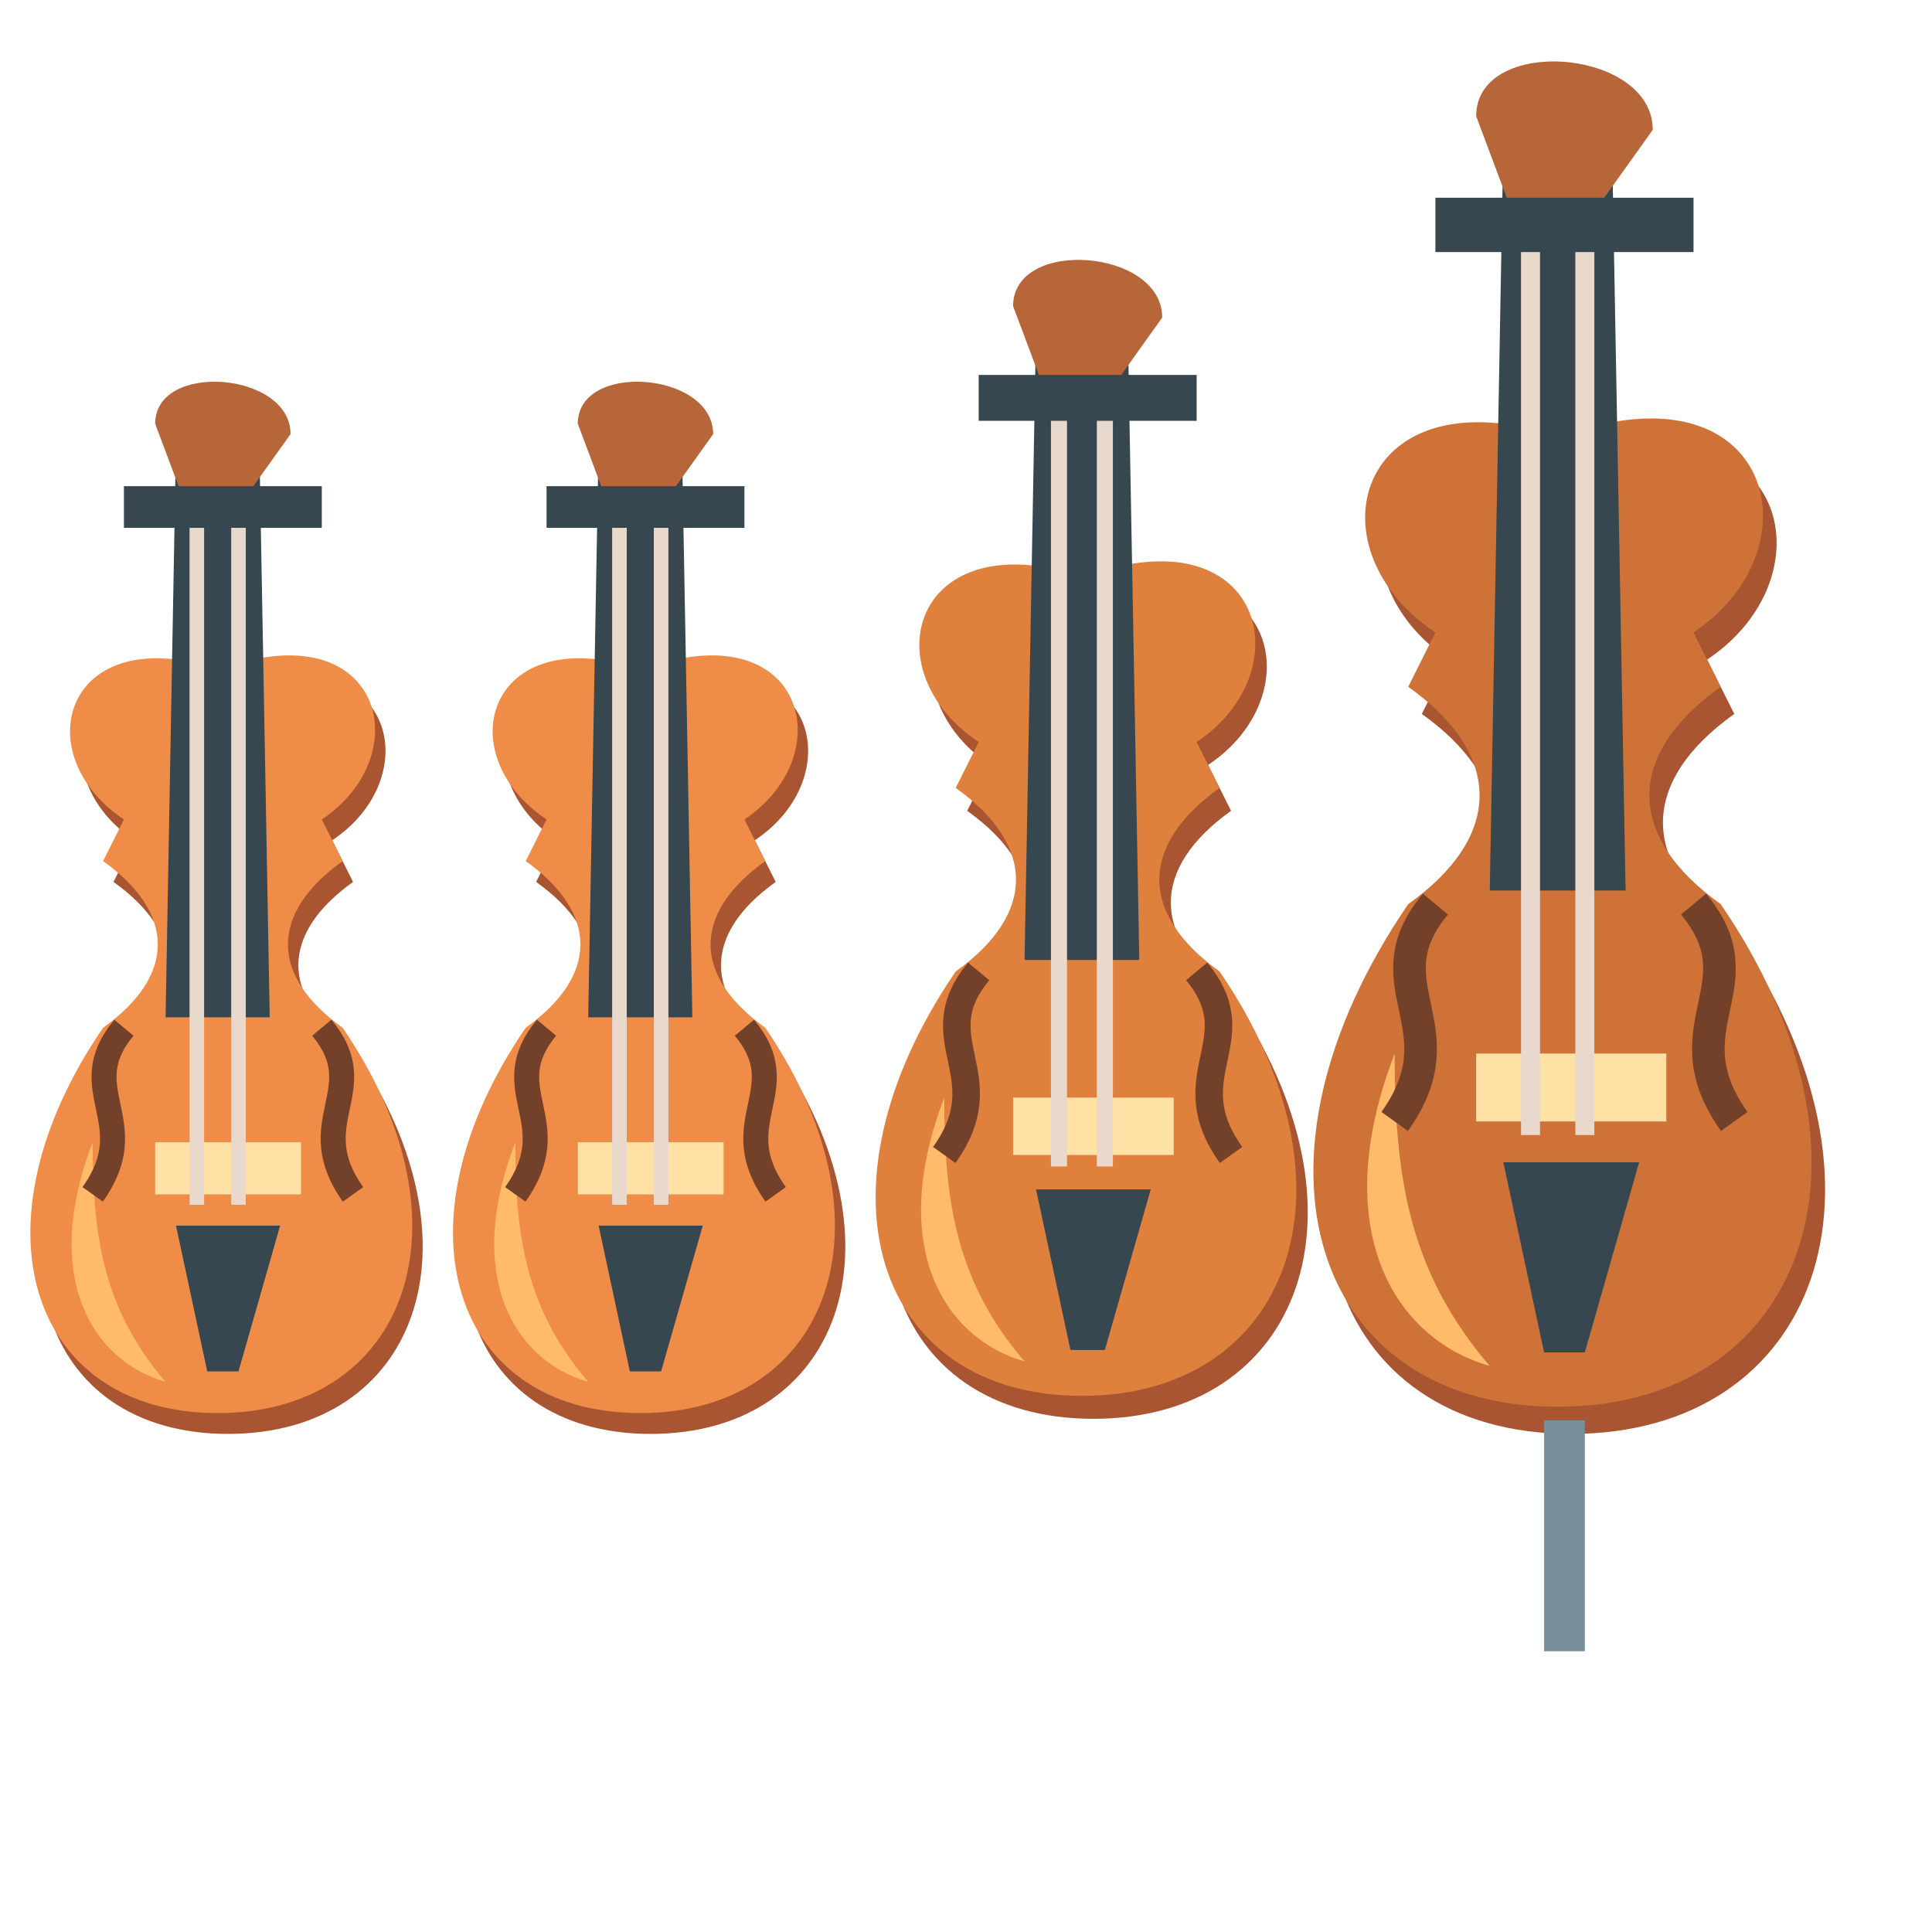
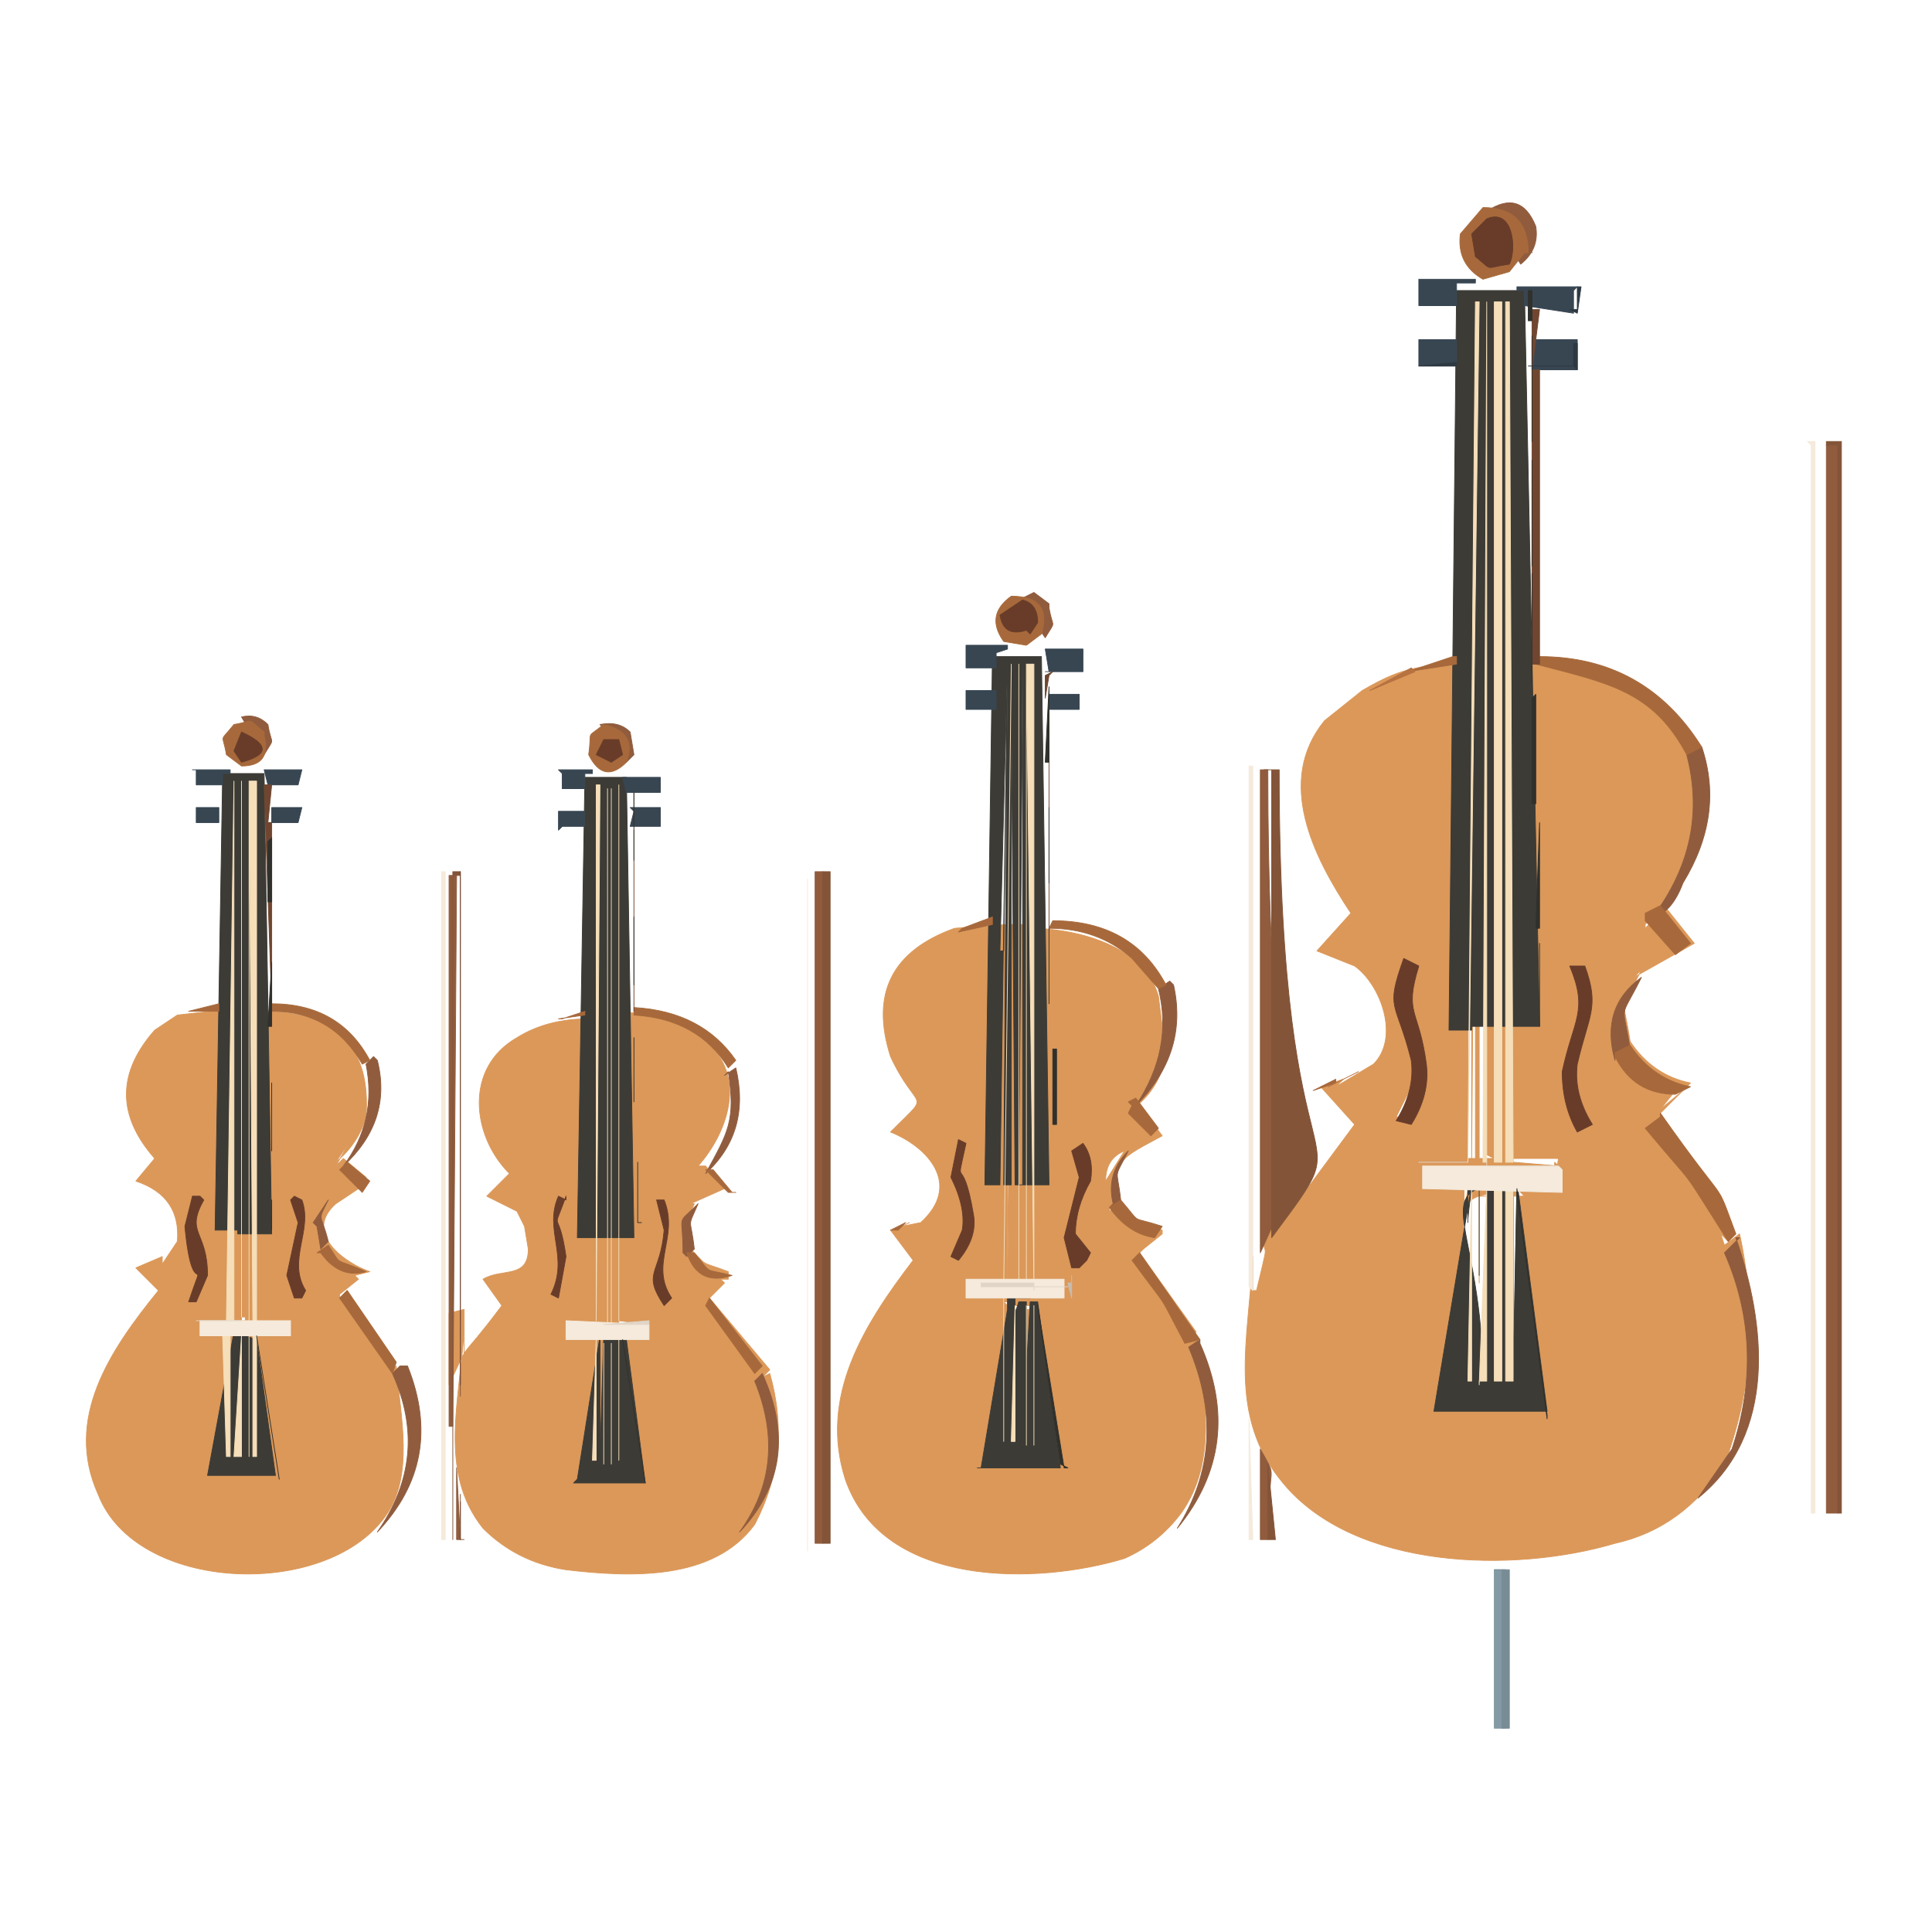
- <svg xmlns="http://www.w3.org/2000/svg" viewBox="0 0 128 128" width="128" height="128">
-   <g transform="translate(2 26) scale(0.69)">
-     <path d="M18 28C4 24 1 37 10 43l-2 4c7 5 7 11 0 16C-5 82 1 100 19 100s25-18 12-37c-7-5-7-11 0-16l-2-4c9-6 6-19-8-15z" fill="#A95531" />
-     <path d="M16 26C3 23 0 35 9 41l-2 4c7 5 7 11 0 16C-6 80 0 98 18 98s25-18 12-37c-7-5-7-11 0-16l-2-4c9-6 6-19-8-15z" fill="#EF8D48" />
-     <path d="M6 72c-5 13 0 21 7 23-6-7-7-14-7-23z" fill="#FFBA6A" />
-     <path d="M14 5h8l1 55H13z" fill="#37474F" />
-     <path d="M12 3c0-6 13-5 13 1l-5 7h-5z" fill="#B76639" />
-     <path d="M9 9h19v4H9z" fill="#37474F" />
-     <path d="M14 80h10l-4 14h-3z" fill="#37474F" />
-     <path d="M12 72h14v5H12z" fill="#FFE0A5" />
-     <path d="M16 13v65m4-65v65" stroke="#E9D8CC" stroke-width="1.4" />
-     <path d="M9 61c-5 6 2 9-3 16m22-16c5 6-2 9 3 16" fill="none" stroke="#734129" stroke-width="2.4" />
-   </g>
-   <g transform="translate(30 26) scale(0.69)">
-     <path d="M18 28C4 24 1 37 10 43l-2 4c7 5 7 11 0 16C-5 82 1 100 19 100s25-18 12-37c-7-5-7-11 0-16l-2-4c9-6 6-19-8-15z" fill="#A95531" />
-     <path d="M16 26C3 23 0 35 9 41l-2 4c7 5 7 11 0 16C-6 80 0 98 18 98s25-18 12-37c-7-5-7-11 0-16l-2-4c9-6 6-19-8-15z" fill="#EF8D48" />
-     <path d="M6 72c-5 13 0 21 7 23-6-7-7-14-7-23z" fill="#FFBA6A" />
-     <path d="M14 5h8l1 55H13z" fill="#37474F" />
-     <path d="M12 3c0-6 13-5 13 1l-5 7h-5z" fill="#B76639" />
-     <path d="M9 9h19v4H9z" fill="#37474F" />
-     <path d="M14 80h10l-4 14h-3z" fill="#37474F" />
-     <path d="M12 72h14v5H12z" fill="#FFE0A5" />
-     <path d="M16 13v65m4-65v65" stroke="#E9D8CC" stroke-width="1.4" />
-     <path d="M9 61c-5 6 2 9-3 16m22-16c5 6-2 9 3 16" fill="none" stroke="#734129" stroke-width="2.4" />
-   </g>
-   <g transform="translate(58 18) scale(0.76)">
-     <path d="M18 28C4 24 1 37 10 43l-2 4c7 5 7 11 0 16C-5 82 1 100 19 100s25-18 12-37c-7-5-7-11 0-16l-2-4c9-6 6-19-8-15z" fill="#A95531" />
-     <path d="M16 26C3 23 0 35 9 41l-2 4c7 5 7 11 0 16C-6 80 0 98 18 98s25-18 12-37c-7-5-7-11 0-16l-2-4c9-6 6-19-8-15z" fill="#DF803D" />
-     <path d="M6 72c-5 13 0 21 7 23-6-7-7-14-7-23z" fill="#FFBA6A" />
-     <path d="M14 5h8l1 55H13z" fill="#37474F" />
-     <path d="M12 3c0-6 13-5 13 1l-5 7h-5z" fill="#B76639" />
-     <path d="M9 9h19v4H9z" fill="#37474F" />
-     <path d="M14 80h10l-4 14h-3z" fill="#37474F" />
-     <path d="M12 72h14v5H12z" fill="#FFE0A5" />
-     <path d="M16 13v65m4-65v65" stroke="#E9D8CC" stroke-width="1.4" />
-     <path d="M9 61c-5 6 2 9-3 16m22-16c5 6-2 9 3 16" fill="none" stroke="#734129" stroke-width="2.4" />
-   </g>
-   <g transform="translate(87 5) scale(0.9)">
-     <path d="M18 28C4 24 1 37 10 43l-2 4c7 5 7 11 0 16C-5 82 1 100 19 100s25-18 12-37c-7-5-7-11 0-16l-2-4c9-6 6-19-8-15z" fill="#A95531" />
-     <path d="M16 26C3 23 0 35 9 41l-2 4c7 5 7 11 0 16C-6 80 0 98 18 98s25-18 12-37c-7-5-7-11 0-16l-2-4c9-6 6-19-8-15z" fill="#CE7237" />
-     <path d="M6 72c-5 13 0 21 7 23-6-7-7-14-7-23z" fill="#FFBA6A" />
-     <path d="M14 5h8l1 55H13z" fill="#37474F" />
-     <path d="M12 3c0-6 13-5 13 1l-5 7h-5z" fill="#B76639" />
-     <path d="M9 9h19v4H9z" fill="#37474F" />
-     <path d="M14 80h10l-4 14h-3z" fill="#37474F" />
-     <path d="M12 72h14v5H12z" fill="#FFE0A5" />
-     <path d="M16 13v65m4-65v65" stroke="#E9D8CC" stroke-width="1.4" />
-     <path d="M9 61c-5 6 2 9-3 16m22-16c5 6-2 9 3 16" fill="none" stroke="#734129" stroke-width="2.4" />
-     <path d="M17 99h3v17h-3z" fill="#78909C" />
+ <svg xmlns="http://www.w3.org/2000/svg" viewBox="0 0 128 128" fill="currentColor" stroke="currentColor" stroke-width=".20" stroke-linejoin="round" fill-rule="evenodd">
+   <g transform="scale(.25)">
+     <path color="#db9859" d="M105 362l-1 1l1-2L92 342l-2 2v-1l5-4v0l-1-1l4-1C92 335 80 327 89 319l6-4l-2-2l2 2l2-3l-6-5l-2 2l4-7l-4 6q6-5 8-12Q99 269 71 268v2v-2h-3v82v-82h-3v82h-12h11v-75v74h1v-82l-18 2l-6 4q-15 17 0 34l-5 6q12 4 11 16l-4 6v-2l-7 3l6 6C29 358 17 376 26 396c10 26 60 28 76 6c8-11 4-27 3-40ZM84 325l4-6l-4 6ZM85 331l-1-6l1 6ZM72 302v-34v34ZM76 350v0h-8h8ZM55 392l5-38l-5 38ZM68 386v-32v32ZM72 327v-30v30v1ZM62 386v-32v0v32ZM66 386v-32v0v32ZM49 344l2-8l-2 8ZM123 347v19v-14c-1 19-7 38 5 53q9 9 22 11c17 2 39 3 50-12q10-19 4-40l-2 1l-1-1l1 1l2-2L188 344l4-4v0l-1-1h2v0v-2c-8-3-5-1-10-6h-1h1c-1-9-2-5 1-12h-1h1v0h-1l9-4l-5-6h-2c8-9 13-24 2-33c-10-8-13-7-25-8v83v-82h-6v83h2h-10h8v-82q-11 0-19 5c-14 8-12 26-2 36l-6 6l8 4l2 4l1 6c0 8-7 5-12 8l5 7c-12 16-8 8-14 21v-19ZM164 351v-15v15v0ZM164 351h8v0l-8-1ZM152 393l6-38v0l-6 38ZM158 355v32v-32ZM165 355v0l5 38l-6-38ZM164 388v-32h1v32ZM164 371v-16v0v16ZM158 268v82v-82v0ZM332 342v-9c-1 22-7 42 8 60c19 23 61 24 88 16q18-4 29-21q11-29 4-61l-4 3l-1-3l2 2l2-2c-6-16-1-5-20-32l-4 4l12-12q-10-2-16-11l-3 2l3-2c-2-13-3-7 3-19l-2 2l16-9l-8-10l10-20l-2-16c-5-25-33-30-55-30v132l2 1h-18h14h-7h6v-132c-15 2-18 1-30 8l-10 8c-13 16-3 36 7 51l-9 10l10 4c7 5 12 19 5 26l-10 6l2-2l-6 2l9 10l-20 27v-50l-4 34c-2 35 3 12-2 33ZM446 289l-6 5l4-5l-3-1h5ZM440 242l-4 4v-1l3-4l-2 3l3-2ZM407 241l-1-64l1 65ZM413 309l-12-1v-37h3h-3v36h12l-1 7v-6ZM402 315l-1 52v-51c-24 0-8 10-8 52l1-51h-2v23v-23h23h-11ZM380 375l9-60v0l-9 60ZM410 376l-2-17l2 18ZM407 272v-32l-1 32ZM389 315v0l-1 9v-9ZM431 284v0l7 4l-7-4ZM451 319L440 305v0l11 14ZM370 296l4-8l-3 9v-1ZM418 268l-4 14l4-14ZM391 176l-1 131v-132h-1v132h3h-2h2v-132h-2ZM236 300c10 4 19 14 8 24l-5 1l2-1l-4 2h1h-2l6 8c-13 17-25 36-18 58c10 29 51 28 74 21q9-4 15-12c10-14 6-32 4-47l-3 1l3-2L302 332l-2 2l3-3v0v0l5-4v-1c-9-3-5 0-11-7l-3 2v-1l2-1c-1-12 1-12 12-18l-6-8l-2 1q7-5 9-14l-2-16c-4-14-23-18-34-18v95v-96h-3v94v-94h-2v94v-94h-1v94l1-94l-1 6v-6l-14 1q-25 9-17 34c7 15 11 9 1 19ZM293 313q0-6 5-8l-5 8ZM284 340h-10h10ZM259 389l6-44l-6 44ZM266 345h1v38v-37ZM274 346v37v-36v18v-18h-2l-1 18v-18h-2l-1 3v-4h14h-7v3v-4ZM279 314v-34v34ZM278 246v45v-45ZM278 246v0v12v-12Z" />
+     <path color="#3c3b36" d="M408 272L404 77h-18l-2 196h6L390 90v182h1L392 80l-1 192h2L394 80l-1 192h14ZM276 174h-13l-2 140h4l2-138l-1 138h2v-128l1 128h2v-138l-1 138h3v-138v138h5L276 174ZM266 252l1-76l-2 76ZM72 327L70 205h-11L57 326h6v-51v52h2L66 207L65 327h3L68 207v120h4ZM166 206h-11l-2 122h4v-120v120l1-120l-1 120h6v-120v120h5L166 206ZM164 267v-58v0v59ZM390 314l-10 60h30l-8-61l-1 52v-51c-24 0-8 10-8 52l1-51h-2v23v-23h6h-6ZM389 324v-10h1l-1 9ZM259 389h22l-6-44v36v-36v18v-18h-2l-1 18v-18h-2l-1 3v-4h4h-6v38v-35l-7 42ZM68 355v31v-31l-6-2l-7 38h18L68 355ZM63 354l-1 32l1-32v0ZM66 354v32v-32ZM152 393h19l-5-38v32v-33v16v-16h-6l-1 32v-32l-6 38Z" />
+     <path color="#f5deb8" d="M62 350L62 207v0L60 350h2ZM64 207v142L64 207ZM66 207v143L66 207ZM68 350L68 207h-2l1 143h1ZM158 208v142l1-142h-1ZM160 351h1v-142v143ZM162 351v-142v0v143v0ZM164 208v142v-142ZM61 386v-32h-2l1 32ZM64 386v-32l-2 32h2ZM66 354v0v32v-32ZM68 386v-32h-1v32h1ZM158 355l-1 32h1v-32ZM160 356v32v-32v0ZM162 388v-32v0v32v0ZM164 355v32v0v-33ZM391 80l-2 228v0L392 80h-1ZM394 308L394 80v0l-1 228h1ZM398 308L398 80h-2v228h2ZM401 308L400 80h-1v228h1ZM268 176l-2 165l2-164ZM270 176v165v-164ZM272 176v165v0v-164ZM274 341v-165h-2l2 165ZM390 314l-1 52h1v-52ZM392 366h2v-51l-2 52ZM398 366v-52h-2v52h2ZM401 366v-52h-2v52h1ZM266 382v-38v38v0ZM268 382h1v-36l-1 36ZM272 346v37v0v-36ZM274 346v37v0v-36Z" />
+     <path color="#905c3d" d="M71 192q-3-3-7-2l6 10c3-5 2-2 1-8ZM168 200l-1-6q-3-3-8-2l5 6l-1-2l3 6l2-2ZM99 280l-2 2q3 15-6 27q13-12 9-28ZM120 378l1-146h-2v146ZM84 325l1 6l2-2c-2-8-3-5 0-11l-4 6ZM106 362l-2 2q10 22-4 42q18-19 8-44ZM122 408l-1-19v19h2ZM278 160l-4-3l-4 2h2h-2l7 10c3-5 2-2 1-8ZM193 284c2 13 0 16-6 27q12-11 8-28l-3 2ZM216 232v177h2v-178h-2ZM182 333l2-2c-1-9-2-5 1-12c-6 6-4 2-4 13ZM202 364l-2 2q9 22-4 40q17-18 6-42ZM310 260l-3 2q4 16-6 31q14-14 10-32ZM294 320l3-2c-1-9-2-5 2-13q-6 6-4 14ZM318 355l-3 2q11 26-3 48q18-22 6-49ZM334 384v24h2c0-22 3-15-2-24ZM394 56l9 14l2-2l-2 2v0q5-4 4-10Q403 50 394 56ZM404 59l2 8l-2-8ZM450 198l-3 2q6 23-9 43q5-1 8-9q11-18 5-36ZM484 119v282h3v-283h-3ZM336 204h-2v128c19-42 2-2 2-128ZM428 280l4-2c-2-13-3-7 3-19q-11 8-7 22ZM461 328l-4 4q11 25 2 52l-9 13c21-17 18-46 10-69Z" />
+     <path color="#a7693b" d="M70 194c-5-4-2-3-8-2c-4 5-3 2-2 8l4 3q8 0 6-8ZM160 192c-5 4-3 1-4 8q4 8 10 2q3-8-6-10ZM58 266l-8 2h8v-2ZM148 270l7-1v-1l-6 2ZM72 266v2q16 0 24 14l2-1Q90 266 72 266ZM168 267v2q17 1 25 14l2-2Q186 268 168 267ZM98 313l-6-5l-2 2l6 6l2-3ZM194 316l-5-6h-2l6 6h2ZM85 332q5 7 12 5c-9-4-6-1-10-7l-3 2ZM194 338c-8-2-5 0-10-6h-2q3 9 12 6v0ZM105 361L92 342l-2 2l14 20l1-3ZM187 346l13 18l2-2L188 344l-1 2ZM405 67Q405 55 393 55l-6 7q-1 8 6 12l7-2l4-5ZM268 158q-7 5-2 12l6 1l4-3q3-10-8-10ZM385 174l-12 4l13-2v-2ZM408 174l-1 2c19 5 31 7 40 24l4-2Q436 174 408 174ZM254 247l9-2v-2l-8 3ZM436 244l8 9l4-3l-8-10l-4 2ZM279 244l-1 2q13 0 22 8l7 8l2-1Q300 244 279 244ZM428 280q5 10 16 10l4-2q-10-2-16-11l-4 2ZM354 286l-6 3l6-2ZM300 293l-1 2l6 6l2-2l-6-8l-2 1ZM440 296l-4 3c15 18 8 8 22 30l2-2c-6-16-1-5-20-32ZM308 325c-9-3-5 0-11-7l-3 2q5 7 12 8l2-3ZM238 326l2-2l-4 2h2ZM318 355L302 332l-2 2c11 15 6 7 14 22l4-1Z" />
+     <path color="#835438" d="M484 118h3v283h1v-284h-4ZM338 204h-3h2v124c26-35 2-1 2-124ZM120 231v177v-176h2v138v-139h-2ZM218 232v177h2v-178h-2ZM336 388v20h2l-2-20ZM122 396v12v0v-12v0Z" />
+     <path color="#f5eadb" d="M480 118v283h1v-284h-2ZM332 342v-139h-1v138ZM413 309h-36v6l37 1v-6ZM117 231v177h1v-177h-1ZM214 410v-177v0v178ZM256 340v4h26v-5h-26ZM76 350h-23v4h24v-4ZM150 355h22v-4l-22-1v4ZM332 408l-1-32v32h1Z" />
+     <path color="#683c29" d="M64 194l-2 5l2 3q11-3 0-8ZM164 196h-4l-2 4l4 2l3-2l-1-4ZM256 303l-2-1l-2 10q4 8 3 14l-3 7l2 1q5-6 4-12c-3-18-5-5-2-19ZM53 317h-2l-2 8c2 22 6 5 1 20h2l3-7c0-12-6-11-1-20ZM80 344l1-2c-5-8 2-16-1-24l-2-1l-1 1l2 6l-3 14l2 6h2ZM150 318l-2-1c-4 9 3 16-2 26l2 1l2-11c-2-14-4-5 0-16ZM176 346l2-2c-6-9 2-16-2-26h-2l2 8c-1 12-6 11 0 20ZM390 62l1 6c5 4 2 3 9 2c2-4 1-15-6-12l-4 4ZM273 168l2-3q0-5-4-6l-6 4q1 6 7 4ZM376 256l-4-2c-5 14-2 11 2 27q1 8-4 16l4 1q5-8 4-16c-2-15-6-13-2-26ZM422 298q-5-8-4-16c3-13 6-15 2-26h-4c5 12 1 14-2 28q0 9 4 16l4-2ZM288 334l1-2l-4-5q0-7 4-14q1-6-2-10l-3 2l2 7l-4 16l2 8h2Z" />
+     <path color="#384652" d="M52 204v4h7v-3h2v-1h-10ZM70 204l1 4h8l1-4h-10ZM149 205v4h6v-4h2v-1h-9ZM167 210h8v-4h-10l1 4ZM52 218h6v-4h-6v4ZM71 218h8l1-4h-8v4ZM149 219h6v-4h-7v5ZM168 215l-1 4h8v-5h-8ZM376 75v6h10v-6h5v-1h-15ZM418 76h-16v1h2v4l13 2v-6ZM376 97h10v-7h-10v7ZM406 98h12v-8h-12v8ZM256 172v5h8v-4l3-1v-1h-11ZM277 178h10v-6h-10l1 6ZM256 188h8v-5h-8v5ZM278 184v4h8v-4h-8Z" />
+     <path color="#704630" d="M408 98h-2l2-16h-2v94h2v-78ZM279 178l-2 1v6v0l1-6ZM168 210v6v0v-6v0ZM278 188v58v0v-58ZM70 208l2 58v-48h-1l1-10h-2ZM168 220v48v0v-48v0ZM122 366v0v-135v136ZM122 408v0v-10v10Z" />
+     <path color="#30302c" d="M278 202v-20l-1 20v0ZM168 210v18v0v-18ZM278 234v-20v20v0ZM71 223v16h1v-17ZM168 243v18v0v-17ZM72 272v-17l-1 17v0ZM168 275v17v-17v0ZM72 287v18v0v-17ZM169 324v-16v16h1ZM72 318v8v0v-8ZM68 354l6 38L68 354ZM171 393l-6-38l6 38ZM405 77v8h1v-8ZM406 89v28v0v-28ZM406 150v-28v28v0ZM406 153v28v0v-29ZM406 185v28h1v-29ZM408 246v-28l-1 28v0ZM278 246v20v0v-20ZM408 250v22v0v-22ZM279 278v20h1v-20ZM410 376l-8-60v-1l8 60ZM282 389l-7-43l6 42l2 1Z" />
+     <path color="#839aa5" d="M396 458h3v-42h-3v42Z" />
+     <path color="#788c96" d="M396 416h2v42h2v-42h-4Z" />
+     <path color="#b77240" d="M374 177l-11 6l12-5ZM360 284l-8 4l8-4Z" />
+     <path color="#2d3942" d="M418 76v6h-2l2 1l1-7h-1ZM418 98v-7h-1v6h-12h12ZM386 97h-10v0l10-1Z" />
+     <path color="#e0d5c7" d="M377 308h12h-13v0ZM394 308v1h19v0h-19ZM274 340h-14v1h14ZM274 341h9h-9v1ZM52 350h12h-12v0ZM172 351h-12v0l12-1Z" />
+     <path color="#c6bdb1" d="M284 340h-1l1 4v-6Z" />
  </g>
</svg>
